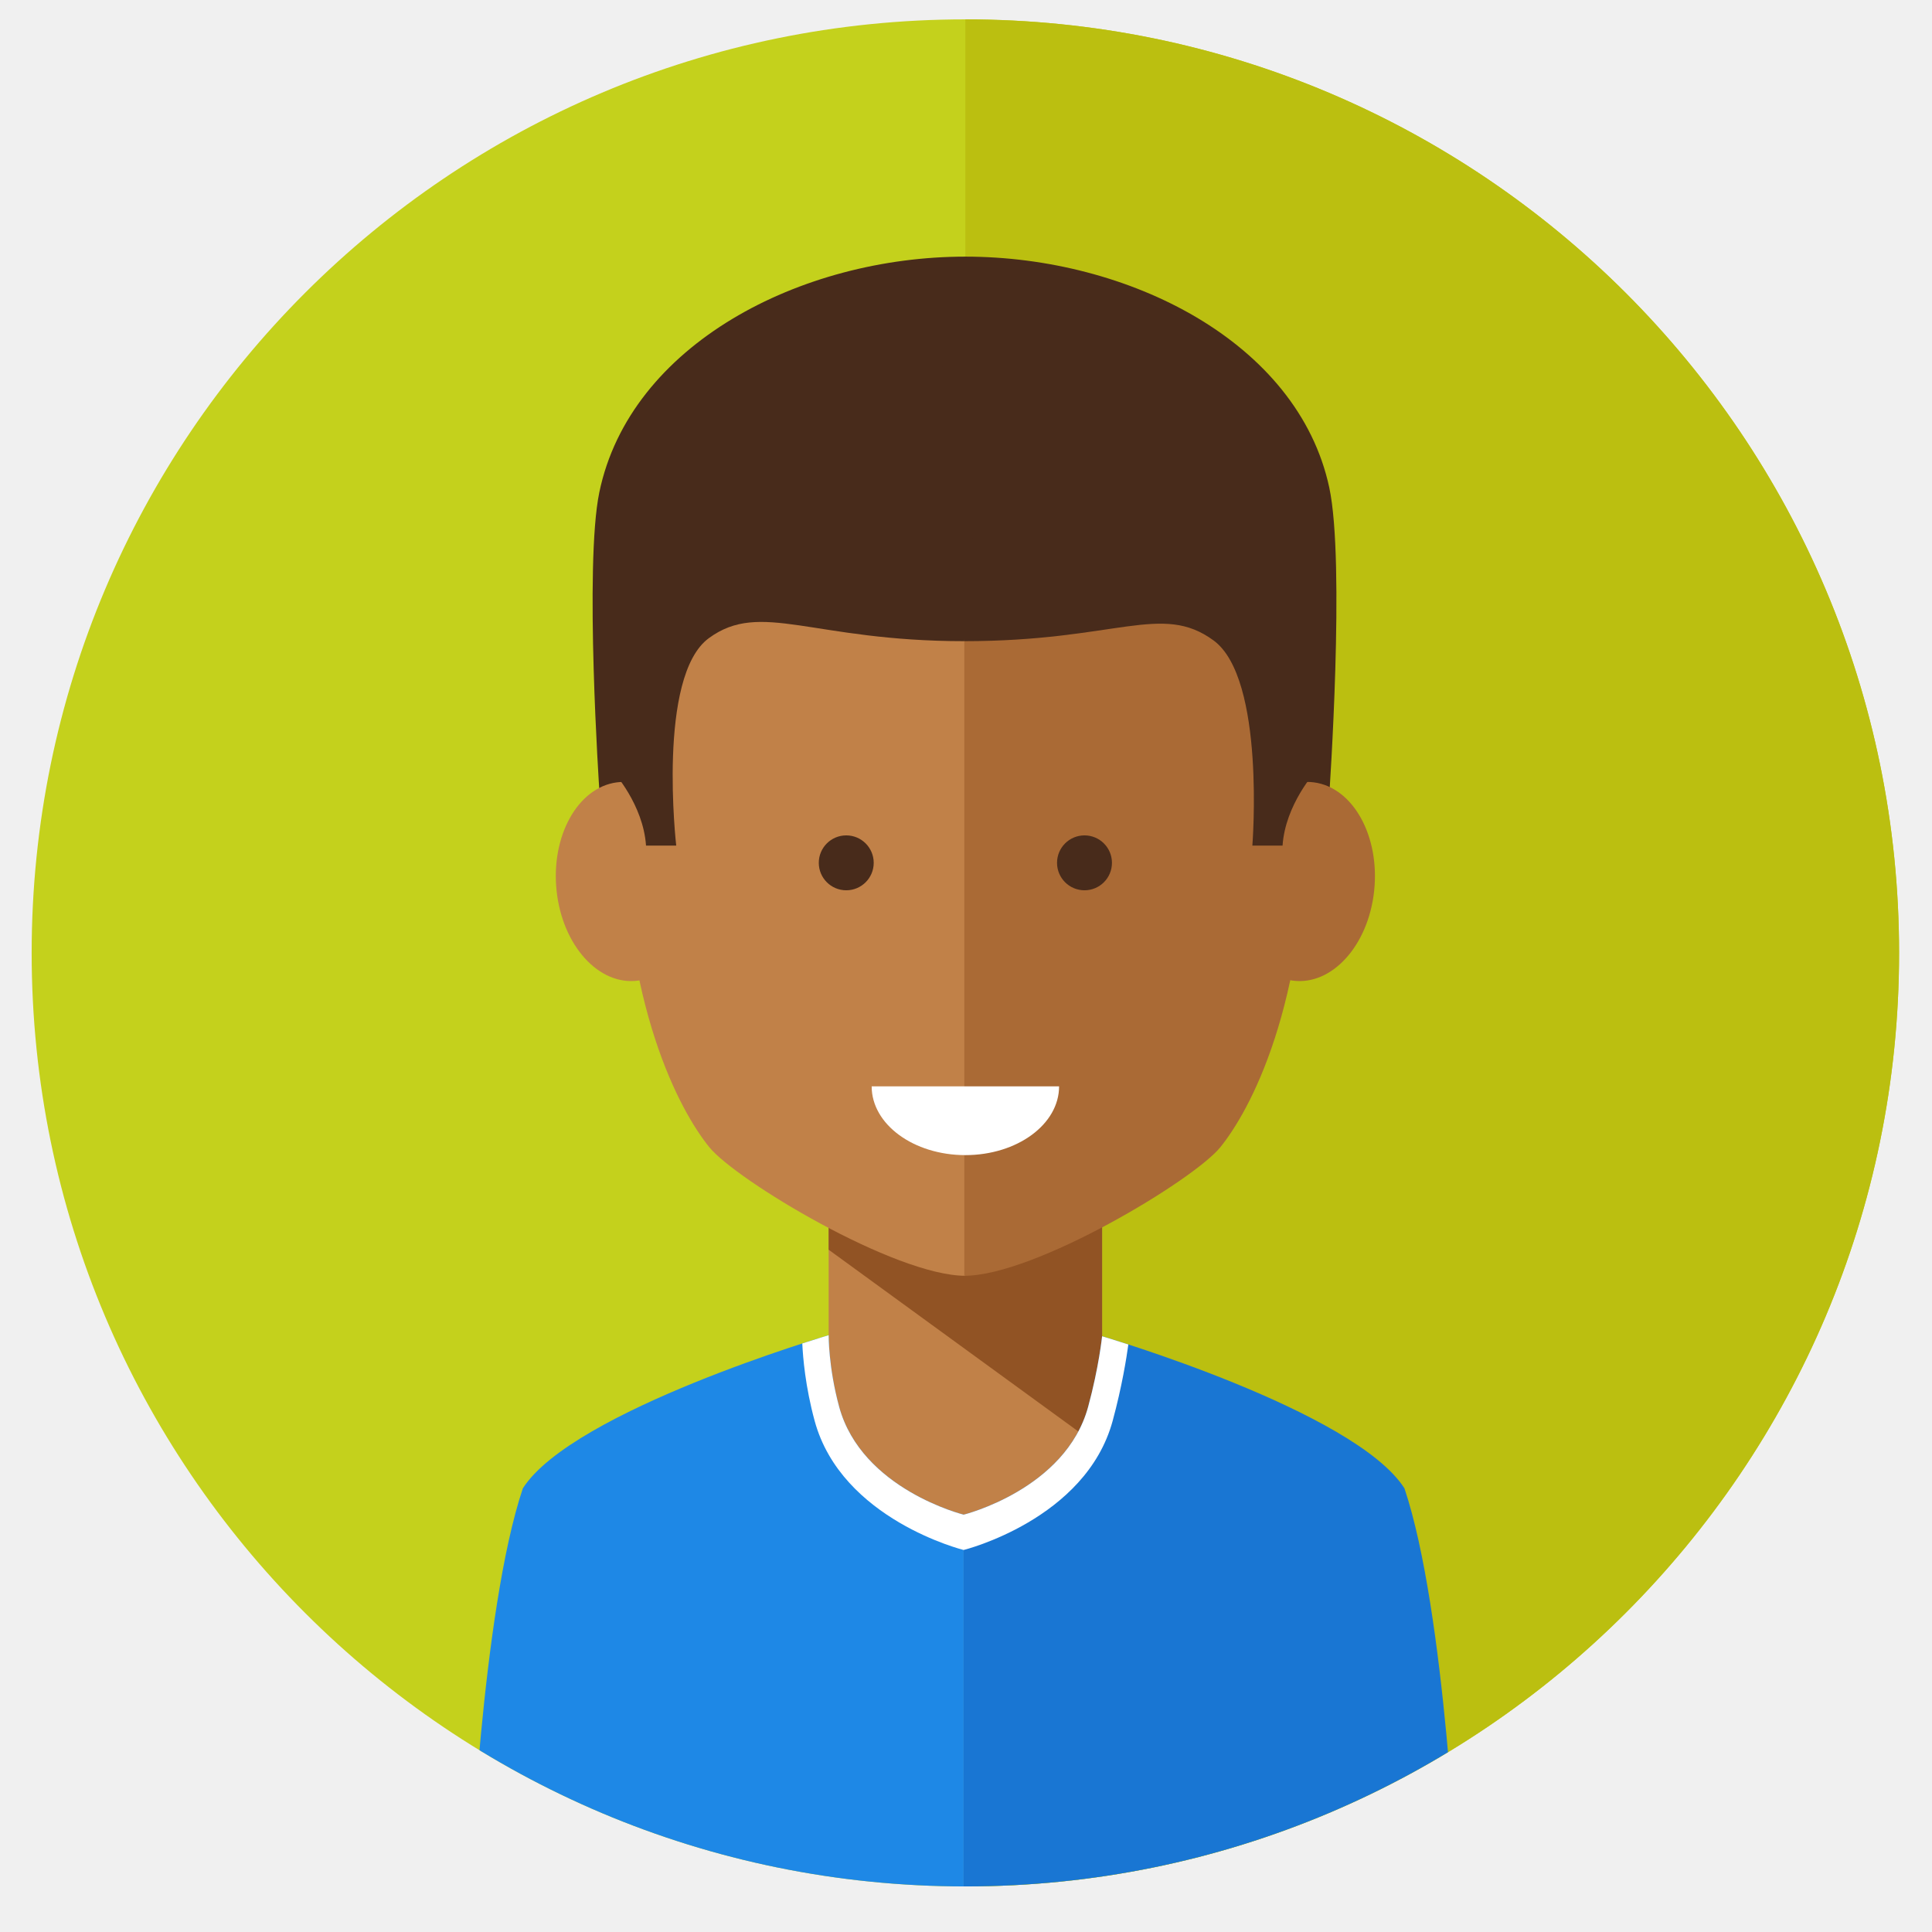
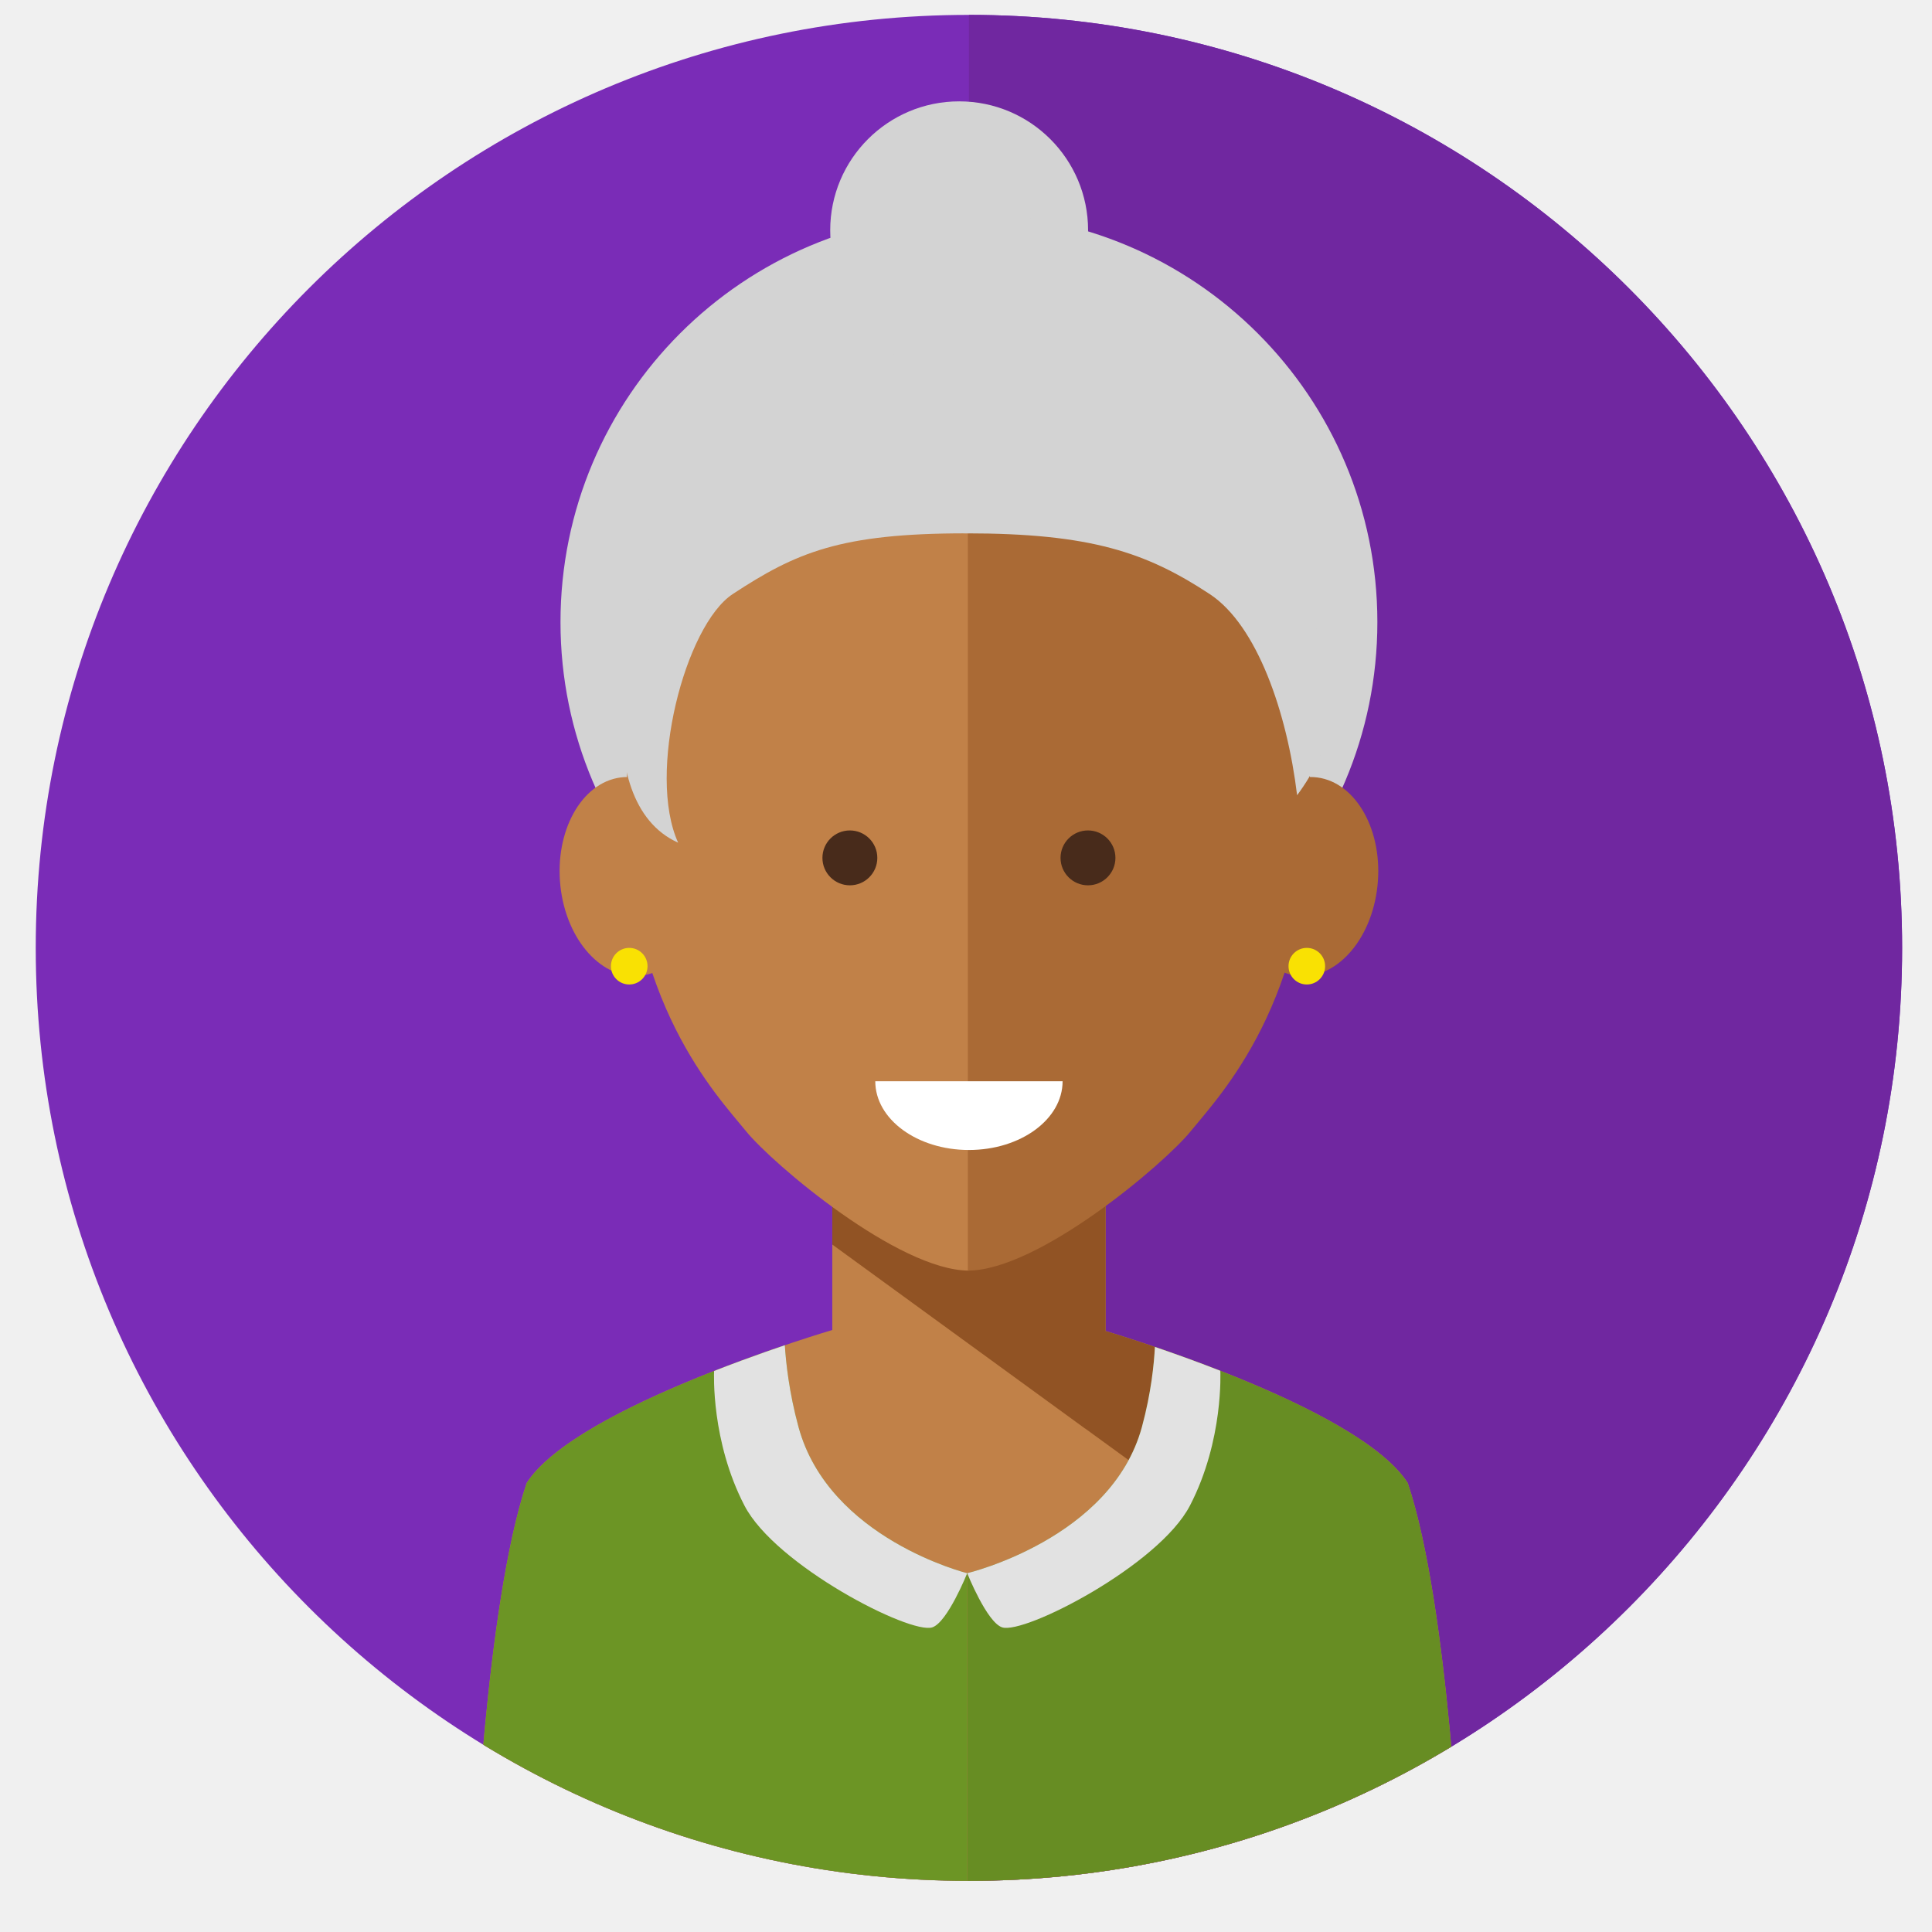
- <svg xmlns="http://www.w3.org/2000/svg" xmlns:xlink="http://www.w3.org/1999/xlink" width="255px" height="255px" viewBox="0 0 255 255" version="1.1">
+ <svg xmlns="http://www.w3.org/2000/svg" xmlns:xlink="http://www.w3.org/1999/xlink" width="253px" height="253px" viewBox="0 0 253 253" version="1.1">
  <defs>
-     <path id="path-1" d="M247.758,123.888 C247.758,55.839 192.584,0.674 124.521,0.674 C56.459,0.674 1.283,55.839 1.283,123.888 C1.283,191.937 56.459,247.103 124.521,247.103 C192.584,247.103 247.758,191.937 247.758,123.888" />
+     <path id="path-1" d="M245.035,122.245 C245.035,54.767 190.323,0.066 122.83,0.066 C55.342,0.066 0.631,54.767 0.631,122.245 C0.631,189.725 55.342,244.424 122.83,244.424 C190.323,244.424 245.035,189.725 245.035,122.245" />
  </defs>
  <g id="Smartphone" stroke="none" stroke-width="1" fill="none" fill-rule="evenodd">
-     <g id="avatars_profile" transform="translate(-934, 0)">
-       <g id="img_profile_avatar_04" transform="translate(936, 1.881356)">
-         <path d="M248.656,123.89 C248.656,55.84 193.48,0.676 125.417,0.676 C57.355,0.676 2.179,55.84 2.179,123.89 C2.179,191.938 57.355,247.103 125.417,247.103 C193.48,247.103 248.656,191.938 248.656,123.89" id="Fill-46" fill="#C4D11C" />
-         <path d="M248.656,123.89 C248.656,55.84 193.48,0.676 125.417,0.676 L125.417,247.103 C193.48,247.103 248.656,191.938 248.656,123.89" id="Fill-47" fill="#BBBF10" />
-         <g id="Group-64" transform="translate(0.896244, 0)">
+     <g id="avatars_profile" transform="translate(-2806, -1)">
+       <g id="img_profile_avatar_10" transform="translate(2808, 2.881356)">
+         <path d="M247.087,122.247 C247.087,54.77 192.375,0.068 124.885,0.068 C57.393,0.068 2.68,54.77 2.68,122.247 C2.68,189.725 57.393,244.424 124.885,244.424 C192.375,244.424 247.087,189.725 247.087,122.247" id="Fill-204" fill="#7A2CB7" />
+         <path d="M247.087,122.247 C247.087,54.77 192.375,0.068 124.885,0.068 L124.885,244.424 C192.375,244.424 247.087,189.725 247.087,122.247" id="Fill-205" fill="#7027A0" />
+         <g id="Group-229" transform="translate(2.05192, 0)">
          <mask id="mask-2" fill="white">
            <use xlink:href="#path-1" />
          </mask>
-           <g id="Clip-49" />
-           <path d="M142.567,196.071 L124.293,247.322 L106.475,196.071 L106.475,156.504 L142.567,156.504 L142.567,196.071" id="Fill-48" fill="#C18148" mask="url(#mask-2)" />
-           <path d="M142.567,189.339 L106.475,163.065 L106.475,156.504 L142.567,156.504 L142.567,189.339" id="Fill-50" fill="#915324" mask="url(#mask-2)" />
-           <path d="M124.293,247.322 L124.293,198.037 C124.293,198.037 110.828,194.7 107.861,183.796 C106.435,178.556 106.475,174.35 106.475,174.35 C106.475,174.35 72.687,184.292 66.113,194.559 C60.646,210.837 59.145,247.322 59.145,247.322 L124.293,247.322" id="Fill-51" fill="#1E88E6" mask="url(#mask-2)" />
-           <path d="M124.293,247.322 L124.293,198.037 C124.293,198.037 137.755,194.7 140.726,183.796 C142.151,178.556 142.567,174.487 142.567,174.487 C142.567,174.487 175.9,184.292 182.473,194.559 C187.942,210.837 189.442,247.322 189.442,247.322 L124.293,247.322" id="Fill-52" fill="#1976D3" mask="url(#mask-2)" />
-           <path d="M102.997,175.439 C103.078,177.244 103.393,181.12 104.628,185.656 C108.178,198.705 124.293,202.697 124.293,202.697 C124.293,202.697 140.406,198.705 143.961,185.656 C145.193,181.122 145.792,177.329 146.031,175.571 C143.887,174.877 142.567,174.487 142.567,174.487 C142.567,174.487 142.151,178.556 140.726,183.796 C137.755,194.7 124.293,198.037 124.293,198.037 C124.293,198.037 110.828,194.7 107.861,183.796 C106.435,178.556 106.475,174.35 106.475,174.35 C106.475,174.35 105.152,174.74 102.997,175.439" id="Fill-53" fill="#FFFFFF" mask="url(#mask-2)" />
-           <path d="M124.521,31.991 C102.781,31.991 80.257,43.592 76.208,63.094 C74.21,72.713 76.208,102.397 76.208,102.397 C84.137,120.667 102.781,133.498 124.521,133.498 C146.011,133.498 164.468,120.957 172.55,103.023 C172.55,103.023 174.678,72.378 172.55,62.466 C168.416,43.234 146.011,31.991 124.521,31.991" id="Fill-54" fill="#482B1B" mask="url(#mask-2)" />
-           <path d="M124.521,50.049 C106.999,50.049 79.286,59.699 79.286,104.925 C79.286,131.036 86.89,144.798 90.719,149.53 C94.246,153.884 115.228,166.507 124.521,166.507 L124.521,50.049" id="Fill-55" fill="#C18148" mask="url(#mask-2)" />
-           <path d="M70.569,115.708 C69.795,108.482 73.351,102.069 78.504,101.383 C83.663,100.699 88.468,106.002 89.242,113.228 C90.015,120.451 86.46,126.863 81.304,127.549 C76.147,128.234 71.342,122.932 70.569,115.708" id="Fill-56" fill="#C18148" mask="url(#mask-2)" />
-           <path d="M124.379,50.049 C141.902,50.049 169.614,59.699 169.614,104.925 C169.614,131.036 162.009,144.798 158.178,149.53 C154.657,153.884 133.671,166.507 124.379,166.507 L124.379,50.049" id="Fill-57" fill="#AA6A35" mask="url(#mask-2)" />
-           <path d="M178.474,115.708 C179.248,108.482 175.693,102.069 170.539,101.383 C165.38,100.699 160.575,106.002 159.802,113.228 C159.028,120.451 162.583,126.863 167.739,127.549 C172.896,128.234 177.701,122.932 178.474,115.708" id="Fill-58" fill="#AA6A35" mask="url(#mask-2)" />
-           <path d="M124.521,150.58 C131.353,150.58 136.89,146.517 136.89,141.503 L112.153,141.503 C112.153,146.517 117.69,150.58 124.521,150.58" id="Fill-59" fill="#FFFFFF" mask="url(#mask-2)" />
-           <path d="M143.868,112.002 C143.868,114.004 142.246,115.626 140.243,115.626 C138.241,115.626 136.619,114.004 136.619,112.002 C136.619,110.001 138.241,108.379 140.243,108.379 C142.246,108.379 143.868,110.001 143.868,112.002" id="Fill-60" fill="#482B1B" mask="url(#mask-2)" />
-           <path d="M112.423,112.002 C112.423,114.004 110.8,115.626 108.798,115.626 C106.796,115.626 105.173,114.004 105.173,112.002 C105.173,110.001 106.796,108.379 108.798,108.379 C110.8,108.379 112.423,110.001 112.423,112.002" id="Fill-61" fill="#482B1B" mask="url(#mask-2)" />
-           <path d="M170.736,99.945 C170.736,99.945 166.75,104.294 166.386,109.73 L162.4,109.73 C162.4,109.73 164.155,87.696 157.287,82.655 C150.419,77.612 144.458,82.745 124.379,82.745 L121.479,46.129 L159.138,51.565 L172.55,88.167 L170.736,99.945" id="Fill-62" fill="#482B1B" mask="url(#mask-2)" />
-           <path d="M78.02,99.945 C78.02,99.945 82.007,104.294 82.37,109.73 L86.357,109.73 C86.357,109.73 83.792,87.392 90.659,82.35 C97.527,77.307 104.299,82.745 124.379,82.745 L127.278,46.129 L89.619,51.565 L76.208,88.167 L78.02,99.945" id="Fill-63" fill="#482B1B" mask="url(#mask-2)" />
+           <g id="Clip-207" />
+           <path d="M140.727,193.823 L122.606,244.641 L104.938,193.823 L104.938,154.588 L140.727,154.588 L140.727,193.823" id="Fill-206" fill="#C18148" mask="url(#mask-2)" />
+           <path d="M140.727,187.147 L104.938,161.094 L104.938,154.588 L140.727,154.588 L140.727,187.147" id="Fill-208" fill="#915324" mask="url(#mask-2)" />
+           <path d="M122.606,244.641 L122.606,195.772 C122.606,195.772 109.254,192.462 106.312,181.649 C104.898,176.453 104.938,172.284 104.938,172.284 C104.938,172.284 71.434,182.141 64.915,192.324 C59.494,208.464 58.006,244.641 58.006,244.641 L122.606,244.641" id="Fill-209" fill="#C18148" mask="url(#mask-2)" />
+           <path d="M122.606,244.641 L122.606,195.772 C122.606,195.772 136.534,192.462 139.48,181.649 C140.892,176.453 140.764,172.43 140.764,172.43 C140.764,172.43 173.779,182.141 180.297,192.324 C185.72,208.464 187.208,244.641 187.208,244.641 L122.606,244.641" id="Fill-210" fill="#C18148" mask="url(#mask-2)" />
+           <path d="M138.012,185.157 L144.424,189.82 L149.219,175.204 C144.274,173.465 140.764,172.43 140.764,172.43 C140.764,172.43 137.605,173.984 136.192,179.18 C135.846,180.453 138.012,185.157 138.012,185.157" id="Fill-211" fill="#915324" mask="url(#mask-2)" />
+           <path d="M100.513,184.984 C99.283,180.465 98.865,176.529 98.723,174.28 C88.715,177.668 69.662,184.908 64.915,192.324 C59.494,208.464 58.006,244.641 58.006,244.641 L122.606,244.641 L122.606,204.132 C122.606,204.132 104.502,199.644 100.513,184.984" id="Fill-212" fill="#6C9525" mask="url(#mask-2)" />
+           <path d="M180.297,192.324 C175.598,184.983 157.128,177.886 147.185,174.5 C147.073,176.703 146.699,180.521 145.485,184.984 C141.492,199.644 122.606,204.132 122.606,204.132 L122.606,244.641 L187.208,244.641 C187.208,244.641 185.72,208.464 180.297,192.324" id="Fill-213" fill="#678D23" mask="url(#mask-2)" />
+           <path d="M127.178,211.224 C130.085,212.183 147.707,203.113 151.768,195.293 C156.232,186.699 155.749,177.636 155.751,177.626 C152.602,176.394 149.633,175.333 147.185,174.5 C147.073,176.703 146.699,180.521 145.485,184.984 C141.492,199.644 122.606,204.132 122.606,204.132 C122.606,204.132 125.179,210.566 127.178,211.224" id="Fill-214" fill="#E2E2E2" mask="url(#mask-2)" />
+           <path d="M89.461,177.652 C89.45,177.934 89.05,186.831 93.444,195.293 C97.505,203.113 115.128,212.183 118.035,211.224 C120.032,210.566 122.606,204.132 122.606,204.132 C122.606,204.132 104.502,199.644 100.513,184.984 C99.283,180.465 98.865,176.529 98.723,174.28 C97.969,174.537 97.092,174.839 96.158,175.167 C94.113,175.887 91.838,176.722 89.461,177.652" id="Fill-215" fill="#E2E2E2" mask="url(#mask-2)" />
+           <path d="M138.436,28.273 C138.436,18.949 130.877,11.392 121.552,11.392 C112.227,11.392 104.666,18.949 104.666,28.273 C104.666,37.597 112.227,45.154 121.552,45.154 C130.877,45.154 138.436,37.597 138.436,28.273" id="Fill-216" fill="#D3D3D3" mask="url(#mask-2)" />
+           <path d="M176.318,79.584 C176.318,50.051 152.371,26.109 122.833,26.109 C93.294,26.109 69.346,50.051 69.346,79.584 C69.346,109.117 93.294,133.059 122.833,133.059 C152.371,133.059 176.318,109.117 176.318,79.584" id="Fill-217" fill="#D3D3D3" mask="url(#mask-2)" />
+           <path d="M122.833,49.026 C105.457,49.026 77.977,58.596 77.977,103.441 C77.977,129.333 89.831,141.542 93.628,146.234 C97.124,150.552 113.617,164.507 122.833,164.507 L122.833,49.026" id="Fill-218" fill="#C18148" mask="url(#mask-2)" />
+           <path d="M69.333,114.134 C68.566,106.968 72.092,100.611 77.202,99.931 C82.317,99.251 87.082,104.509 87.849,111.674 C88.616,118.838 85.09,125.195 79.978,125.875 C74.864,126.555 70.1,121.298 69.333,114.134" id="Fill-219" fill="#C18148" mask="url(#mask-2)" />
+           <path d="M122.691,49.026 C140.067,49.026 167.546,58.596 167.546,103.441 C167.546,129.333 155.692,141.542 151.893,146.234 C148.401,150.552 131.905,164.507 122.691,164.507 L122.691,49.026" id="Fill-220" fill="#AA6A35" mask="url(#mask-2)" />
+           <path d="M176.331,114.134 C177.099,106.968 173.572,100.611 168.463,99.931 C163.348,99.251 158.583,104.509 157.817,111.674 C157.049,118.838 160.574,125.195 165.687,125.875 C170.801,126.555 175.565,121.298 176.331,114.134" id="Fill-221" fill="#AA6A35" mask="url(#mask-2)" />
+           <path d="M122.833,148.712 C129.606,148.712 135.097,144.685 135.097,139.713 L110.568,139.713 C110.568,144.685 116.059,148.712 122.833,148.712" id="Fill-222" fill="#FFFFFF" mask="url(#mask-2)" />
+           <path d="M142.016,110.46 C142.016,112.443 140.408,114.053 138.422,114.053 C136.437,114.053 134.828,112.443 134.828,110.46 C134.828,108.476 136.437,106.866 138.422,106.866 C140.408,106.866 142.016,108.476 142.016,110.46" id="Fill-223" fill="#482B1B" mask="url(#mask-2)" />
+           <path d="M110.835,110.46 C110.835,112.443 109.227,114.053 107.241,114.053 C105.256,114.053 103.647,112.443 103.647,110.46 C103.647,108.476 105.256,106.866 107.241,106.866 C109.227,106.866 110.835,108.476 110.835,110.46" id="Fill-224" fill="#482B1B" mask="url(#mask-2)" />
+           <path d="M122.242,34.918 C121.41,34.811 120.54,34.738 119.607,34.729 C119.607,34.729 90.256,36.927 82.09,75.145 C78.168,78.085 72.567,103 84.753,108.472 C80.622,99.386 85.676,80.007 91.901,75.913 C100.191,70.464 106,67.961 122.409,67.961 C132.752,67.961 134.861,50.593 133.046,43.518 C129.784,34.729 121.453,35.059 122.242,34.918" id="Fill-225" fill="#D3D3D3" mask="url(#mask-2)" />
+           <path d="M124.021,34.918 C124.853,34.811 125.723,34.738 126.656,34.729 C126.656,34.729 156.007,36.927 164.173,75.145 C168.095,78.085 175.282,89.518 165.807,102.256 C164.502,91.477 160.587,80.007 154.362,75.913 C146.074,70.464 138.816,67.961 122.409,67.961 C112.065,67.961 111.402,50.593 113.216,43.518 C116.48,34.729 124.81,35.059 124.021,34.918" id="Fill-226" fill="#D3D3D3" mask="url(#mask-2)" />
+           <path d="M169.475,124.643 C169.475,125.967 168.402,127.039 167.078,127.039 C165.754,127.039 164.682,125.967 164.682,124.643 C164.682,123.319 165.754,122.247 167.078,122.247 C168.402,122.247 169.475,123.319 169.475,124.643" id="Fill-227" fill="#F9E103" mask="url(#mask-2)" />
+           <path d="M80.744,124.643 C80.744,125.967 79.672,127.039 78.348,127.039 C77.024,127.039 75.951,125.967 75.951,124.643 C75.951,123.319 77.024,122.247 78.348,122.247 C79.672,122.247 80.744,123.319 80.744,124.643" id="Fill-228" fill="#F9E103" mask="url(#mask-2)" />
        </g>
      </g>
    </g>
  </g>
</svg>
